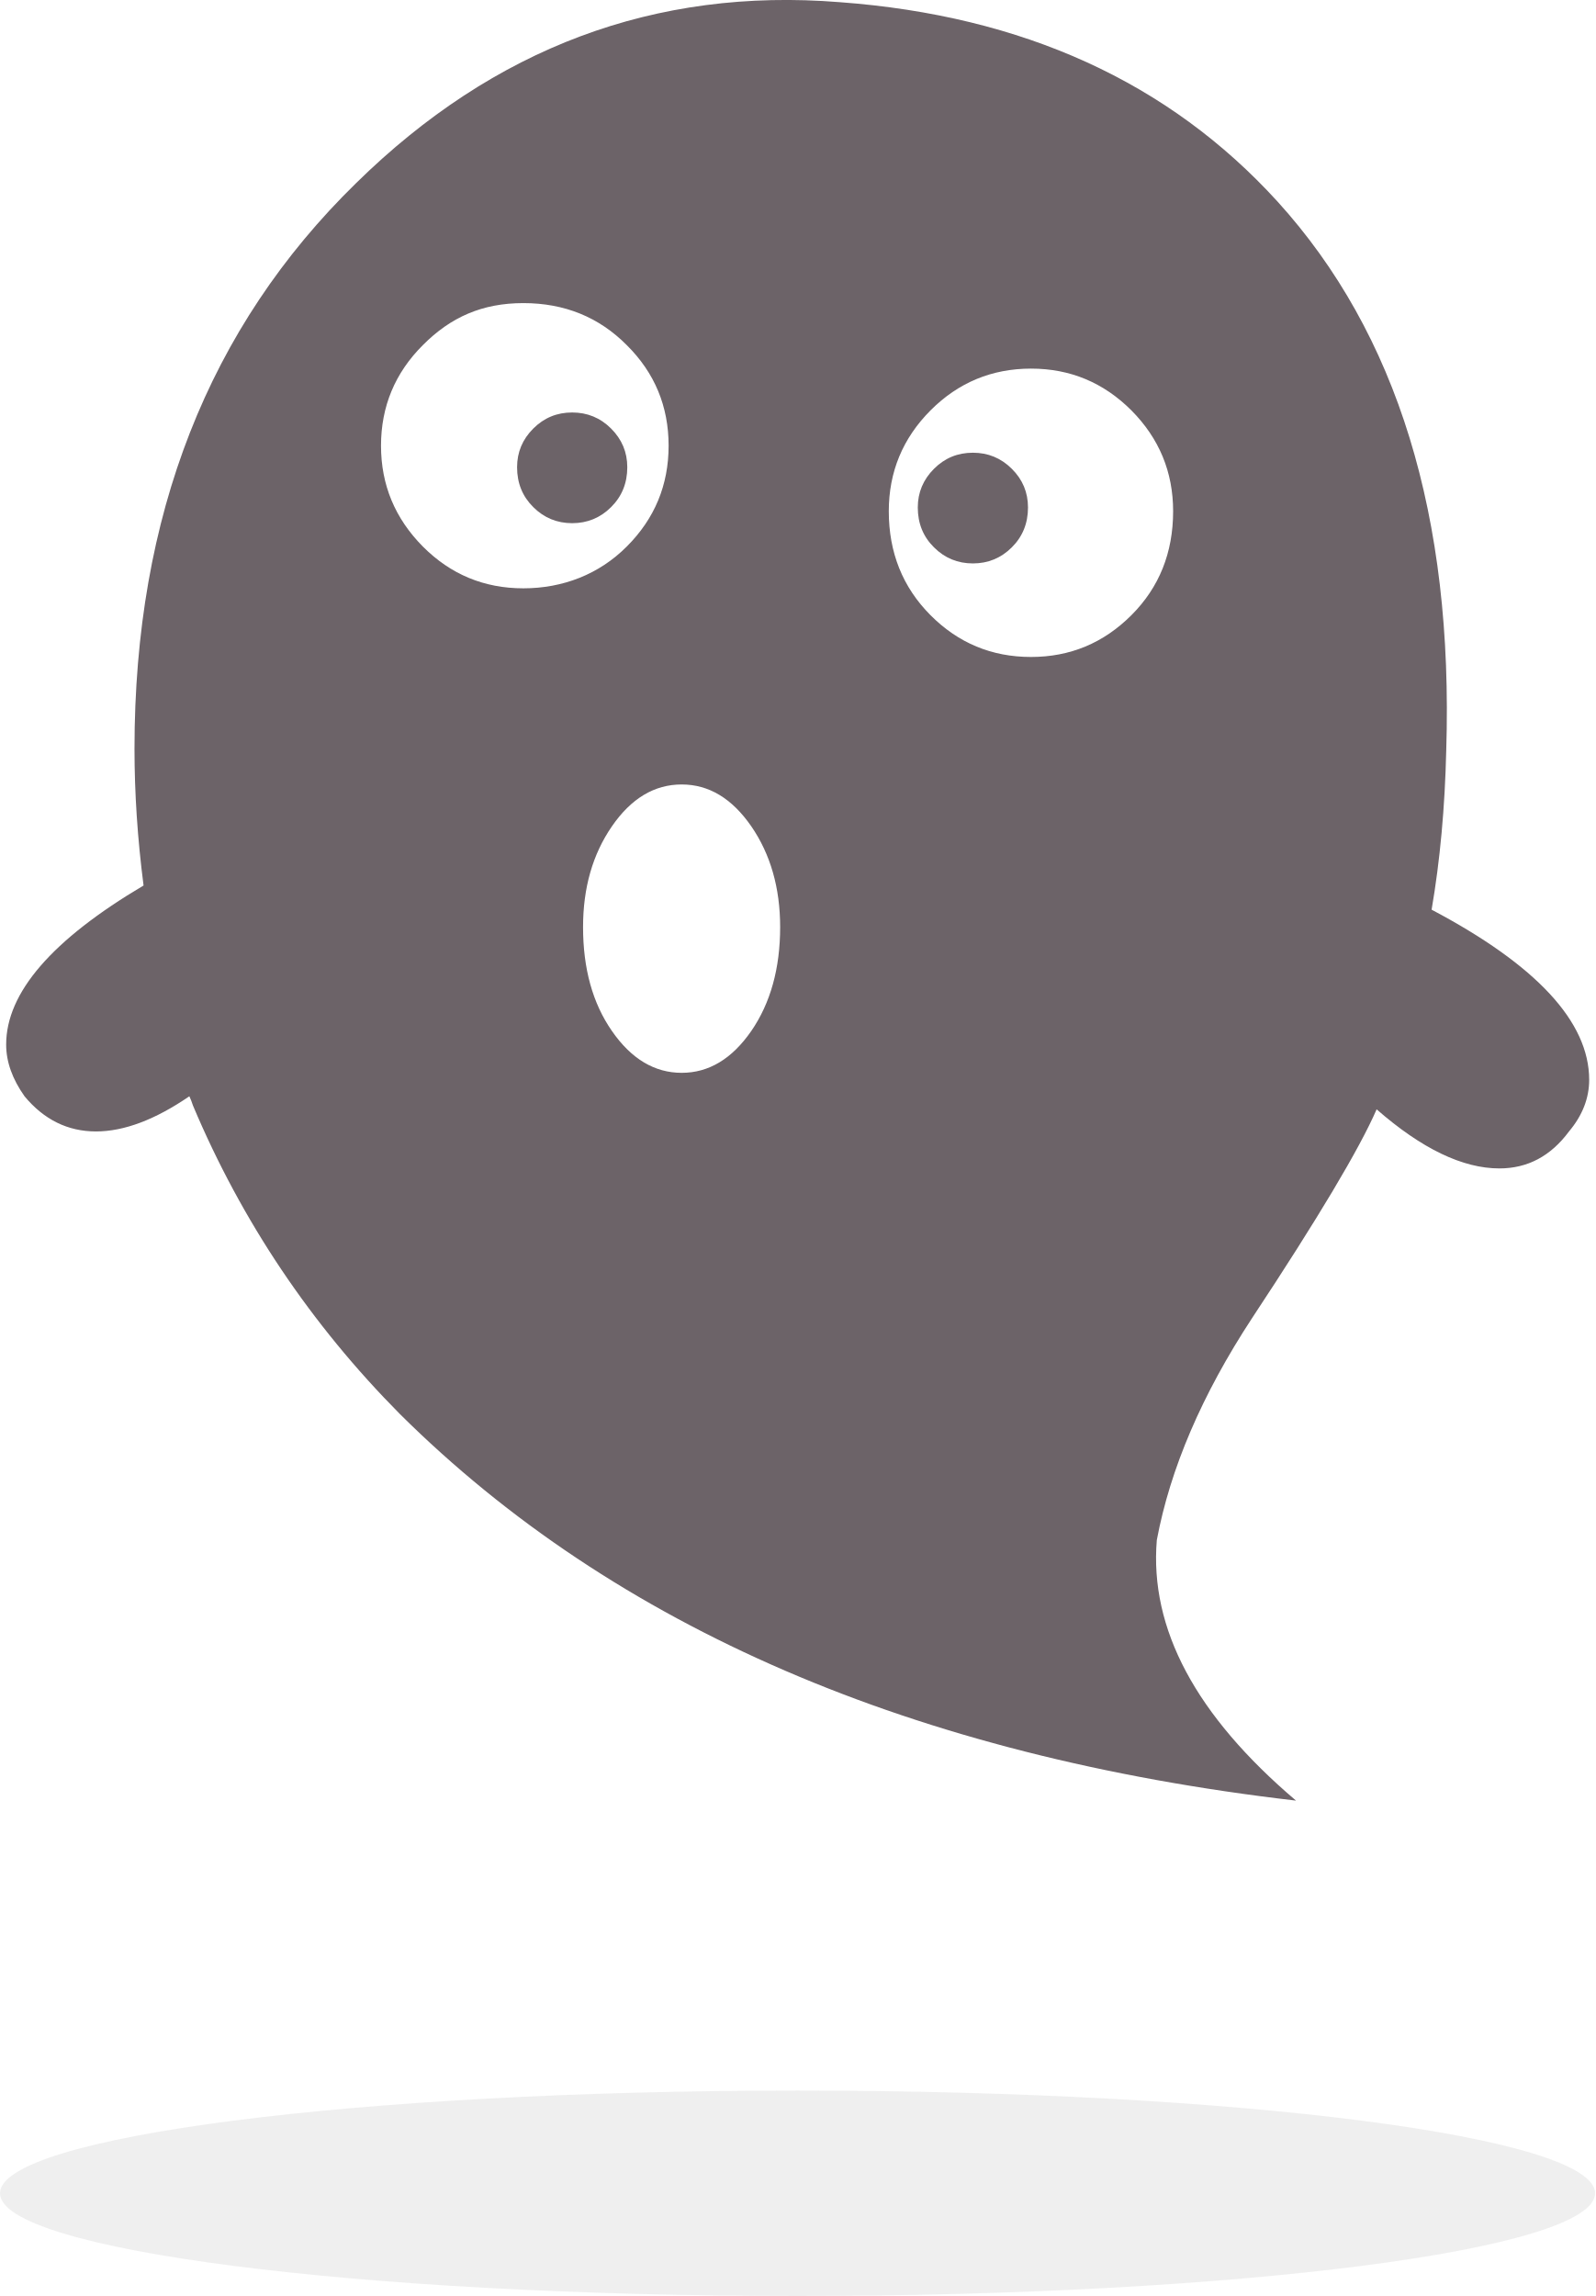
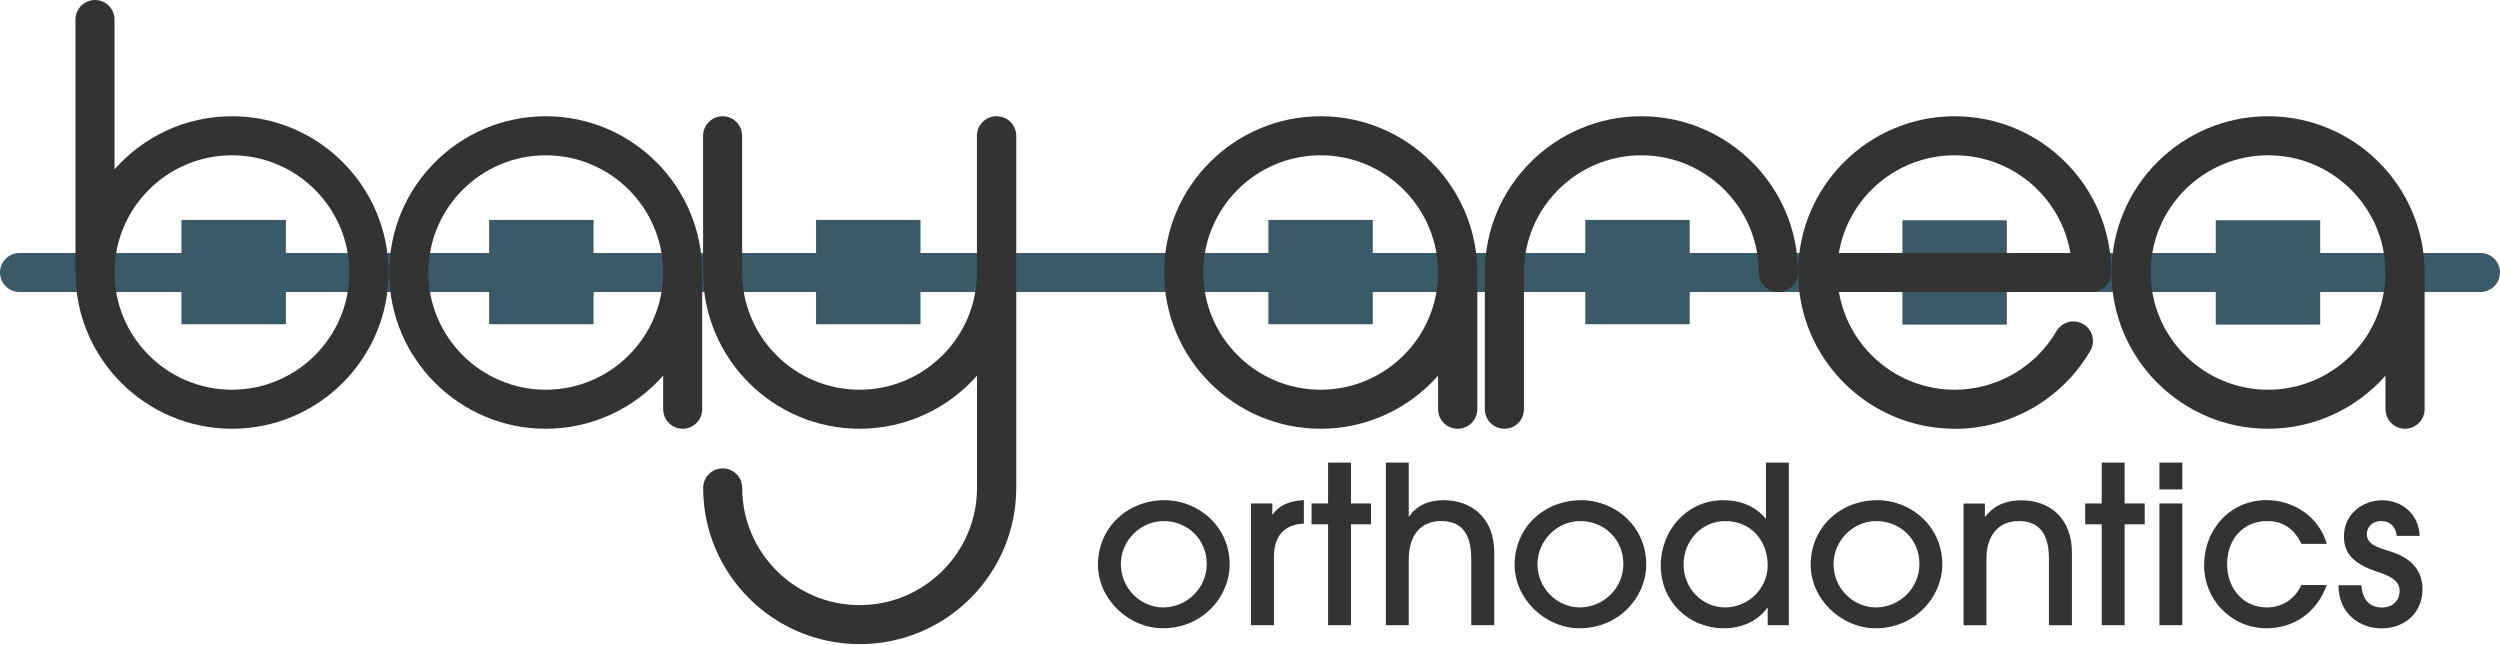
- <svg xmlns="http://www.w3.org/2000/svg" id="uuid-5bae3b34-87e3-4c10-9a0b-6167e5752071" data-name="Layer 2" viewBox="0 0 132 189.98">
-   <g id="uuid-52e47611-dd68-497c-b1ff-43ff6ef5eba4" data-name="Layer 1">
-     <ellipse cx="66" cy="181.48" rx="66" ry="8.5" style="fill: #d8d8d8; isolation: isolate; opacity: .4;" />
-     <path d="M119.68,62.12c-.11,4.69-.51,9.08-1.21,13.15,8.69,4.59,13.03,9.28,13.04,14.07,0,1.53-.56,2.96-1.67,4.28-1.51,2.04-3.43,3.06-5.76,3.06-3.03,0-6.42-1.62-10.16-4.89-1.42,3.27-4.86,9.03-10.31,17.28-4.15,6.33-6.77,12.45-7.88,18.36-.61,7.34,3.23,14.52,11.52,21.56-31.64-3.67-56.36-14.33-74.14-31.97-7.38-7.44-13.1-15.96-17.14-25.54-.1-.31-.2-.56-.3-.77-2.83,1.94-5.41,2.91-7.73,2.91s-4.3-.97-5.91-2.91c-1.01-1.43-1.52-2.85-1.52-4.28,0-4.29,3.79-8.67,11.37-13.16-.5-3.87-.75-7.65-.75-11.32,0-19.28,6.12-34.87,18.35-46.81C40.88,3.95,54.22-1.05,69.49,.18c15.17,1.12,27.24,6.62,36.24,16.51,9.9,10.91,14.56,26.05,13.95,45.43ZM31.53,36.88c0,3.24,1.16,6.02,3.46,8.34,2.3,2.31,5.07,3.46,8.32,3.46s6.26-1.15,8.56-3.46c2.31-2.31,3.46-5.09,3.46-8.34s-1.15-6.03-3.46-8.32c-2.3-2.32-5.16-3.48-8.56-3.48s-6.02,1.16-8.32,3.48c-2.3,2.29-3.46,5.08-3.46,8.32Zm30.64,48.43c-1.6,2.31-3.52,3.46-5.76,3.46s-4.17-1.15-5.77-3.46c-1.6-2.3-2.39-5.17-2.39-8.6,0-3.24,.79-6.02,2.39-8.34,1.59-2.31,3.52-3.46,5.77-3.46s4.16,1.15,5.76,3.46c1.59,2.31,2.39,5.1,2.39,8.34,0,3.42-.8,6.29-2.39,8.6Zm23.15-30.95c3.23,0,6-1.15,8.31-3.46,2.3-2.3,3.45-5.17,3.45-8.6,0-3.24-1.15-6.02-3.45-8.34-2.31-2.31-5.08-3.46-8.31-3.46s-6.02,1.15-8.32,3.46c-2.3,2.31-3.45,5.1-3.45,8.34,0,3.42,1.15,6.29,3.45,8.6,2.3,2.31,5.07,3.46,8.32,3.46Z" style="fill: #6c6368; fill-rule: evenodd;" />
-     <path d="M47.35,34.13c-1.26,0-2.33,.44-3.22,1.33-.89,.89-1.34,1.95-1.34,3.2,0,1.32,.45,2.42,1.34,3.3,.89,.89,1.97,1.33,3.22,1.33s2.33-.44,3.22-1.33c.89-.88,1.34-1.99,1.34-3.3,0-1.25-.45-2.31-1.34-3.2-.89-.89-1.97-1.33-3.22-1.33Z" style="fill: #6c6368;" />
-     <path d="M80.51,37.46c-1.26,0-2.33,.44-3.22,1.33-.89,.89-1.34,1.96-1.34,3.2,0,1.32,.45,2.42,1.34,3.3,.89,.89,1.97,1.33,3.22,1.33s2.33-.44,3.22-1.33c.89-.88,1.34-1.99,1.34-3.3,0-1.24-.44-2.31-1.34-3.2-.89-.89-1.97-1.33-3.22-1.33Z" style="fill: #6c6368;" />
-   </g>
+ <svg xmlns="http://www.w3.org/2000/svg" id="Layer_1" data-name="Layer 1" viewBox="0 0 260 67">
+   <path d="M208.71,33.76h-10.86v-10.85h10.86v10.85ZM202.11,29.5h2.34v-2.33h-2.34v2.33Z" style="fill: #3b5a68; stroke-width: 0px;" />
+   <path d="M175.73,33.72h-10.86v-10.85h10.86v10.85ZM169.13,29.46h2.34v-2.33h-2.34v2.33Z" style="fill: #3b5a68; stroke-width: 0px;" />
+   <path d="M95.73,33.72h-10.86v-10.85h10.86v10.85ZM89.13,29.46h2.34v-2.33h-2.34v2.33Z" style="fill: #3b5a68; stroke-width: 0px;" />
+   <path d="M61.73,33.72h-10.86v-10.85h10.86v10.85ZM55.13,29.46h2.34v-2.33h-2.34v2.33Z" style="fill: #3b5a68; stroke-width: 0px;" />
+   <path d="M29.73,33.72h-10.86v-10.85h10.86v10.85ZM23.13,29.46h2.34v-2.33h-2.34v2.33Z" style="fill: #3b5a68; stroke-width: 0px;" />
+   <path d="M241.3,33.76h-10.86v-10.85h10.86v10.85ZM234.7,29.5h2.34v-2.33h-2.34v2.33Z" style="fill: #3b5a68; stroke-width: 0px;" />
+   <path d="M257.96,30.37H2.03c-1.13,0-2.03-.91-2.03-2.03s.91-2.03,2.03-2.03h255.93c1.13,0,2.04.91,2.04,2.03s-.91,2.03-2.04,2.03Z" style="fill: #3b5a68; stroke-width: 0px;" />
+   <path d="M24.12,12.09c-4.86,0-9.22,2.14-12.21,5.52V2.03c0-1.12-.91-2.03-2.03-2.03s-2.03.91-2.03,2.03v26.31c0,8.96,7.3,16.25,16.28,16.25s16.28-7.29,16.28-16.25-7.3-16.25-16.28-16.25ZM24.12,40.53c-6.73,0-12.21-5.47-12.21-12.19s5.48-12.19,12.21-12.19,12.21,5.47,12.21,12.19-5.48,12.19-12.21,12.19Z" style="fill: #333; stroke-width: 0px;" />
+   <path d="M56.76,12.09c-8.98,0-16.28,7.29-16.28,16.25s7.3,16.25,16.28,16.25c4.86,0,9.22-2.14,12.21-5.52v3.49c0,1.12.91,2.03,2.03,2.03s2.03-.91,2.03-2.03v-14.22c0-8.96-7.3-16.25-16.28-16.25ZM56.76,40.53c-6.73,0-12.21-5.47-12.21-12.19s5.48-12.19,12.21-12.19,12.21,5.47,12.21,12.19-5.48,12.19-12.21,12.19Z" style="fill: #333; stroke-width: 0px;" />
+   <path d="M203.29,44.59c-8.98,0-16.28-7.29-16.28-16.25s7.3-16.25,16.28-16.25,16.28,7.29,16.28,16.25c0,1.12-.91,2.03-2.04,2.03h-26.28c.97,5.76,6,10.16,12.04,10.16,4.35,0,8.4-2.33,10.58-6.09.57-.97,1.81-1.3,2.78-.74.97.56,1.31,1.81.74,2.78-2.9,5.01-8.31,8.12-14.1,8.12ZM191.25,26.31h24.07c-.97-5.76-6-10.16-12.04-10.16s-11.07,4.4-12.04,10.16Z" style="fill: #333; stroke-width: 0px;" />
+   <path d="M137.35,12.09c-8.98,0-16.28,7.29-16.28,16.25s7.3,16.25,16.28,16.25c4.86,0,9.22-2.14,12.21-5.52v3.49c0,1.12.91,2.03,2.04,2.03s2.04-.91,2.04-2.03v-14.22c0-8.96-7.3-16.25-16.28-16.25ZM137.35,40.53c-6.73,0-12.21-5.47-12.21-12.19s5.48-12.19,12.21-12.19,12.21,5.47,12.21,12.19-5.48,12.19-12.21,12.19Z" style="fill: #333; stroke-width: 0px;" />
+   <path d="M235.88,12.09c-8.98,0-16.28,7.29-16.28,16.25s7.3,16.25,16.28,16.25c4.86,0,9.22-2.14,12.21-5.52v3.49c0,1.12.91,2.03,2.03,2.03s2.04-.91,2.04-2.03v-14.22c0-8.96-7.3-16.25-16.28-16.25ZM235.88,40.53c-6.73,0-12.21-5.47-12.21-12.19s5.48-12.19,12.21-12.19,12.21,5.47,12.21,12.19-5.48,12.19-12.21,12.19Z" style="fill: #333; stroke-width: 0px;" />
+   <path d="M170.7,12.09c-8.98,0-16.28,7.29-16.28,16.25v14.22c0,1.12.91,2.03,2.04,2.03s2.03-.91,2.03-2.03v-14.22c0-6.72,5.48-12.19,12.21-12.19s12.21,5.47,12.21,12.19c0,1.12.91,2.03,2.04,2.03s2.04-.91,2.04-2.03c0-8.96-7.3-16.25-16.28-16.25Z" style="fill: #333; stroke-width: 0px;" />
+   <path d="M103.64,12.09c-1.13,0-2.04.91-2.04,2.03v14.22c0,6.72-5.48,12.19-12.21,12.19s-12.21-5.47-12.21-12.19v-14.22c0-1.12-.91-2.03-2.03-2.03s-2.03.91-2.03,2.03v14.22c0,8.96,7.3,16.25,16.28,16.25,4.86,0,9.22-2.14,12.21-5.52v11.67c0,6.72-5.48,12.19-12.21,12.19s-12.21-5.47-12.21-12.19c0-1.12-.91-2.03-2.03-2.03s-2.03.91-2.03,2.03c0,8.96,7.3,16.25,16.28,16.25s16.28-7.29,16.28-16.25V14.12c0-1.12-.91-2.03-2.03-2.03Z" style="fill: #333; stroke-width: 0px;" />
+   <path d="M120.94,65.34c-3.57,0-6.75-3.04-6.75-6.6,0-3.86,3.04-6.72,6.94-6.72,3.5,0,6.8,2.74,6.75,6.76-.04,3.38-2.88,6.56-6.94,6.56ZM121.01,54.19c-2.38,0-4.44,2.01-4.44,4.48s1.99,4.5,4.4,4.5,4.53-1.96,4.53-4.52-1.99-4.46-4.49-4.46Z" style="fill: #333; stroke-width: 0px;" />
+   <path d="M130.1,65.02v-12.66h2.22v1.14h.05c.57-.84,1.55-1.4,3.23-1.49v2.45c-2.06.07-3.11,1.33-3.11,3.45v7.11h-2.38Z" style="fill: #333; stroke-width: 0px;" />
+   <path d="M138.12,65.02v-10.49h-1.72v-2.17h1.72v-4.25h2.38v4.25h2.08v2.17h-2.08v10.49h-2.38Z" style="fill: #333; stroke-width: 0px;" />
+   <path d="M153.01,65.02v-6.88c0-2.72-1.05-3.95-3.16-3.95s-3.34,1.51-3.34,3.98v6.85h-2.38v-16.91h2.38v5.6h.05c.76-1.12,1.97-1.69,3.55-1.69,3.02,0,5.29,1.92,5.29,5.39v7.61h-2.38Z" style="fill: #333; stroke-width: 0px;" />
+   <path d="M164.27,65.34c-3.57,0-6.75-3.04-6.75-6.6,0-3.86,3.04-6.72,6.94-6.72,3.5,0,6.8,2.74,6.75,6.76-.04,3.38-2.88,6.56-6.94,6.56ZM164.34,54.19c-2.38,0-4.44,2.01-4.44,4.48s1.99,4.5,4.4,4.5,4.53-1.96,4.53-4.52-1.99-4.46-4.49-4.46Z" style="fill: #333; stroke-width: 0px;" />
+   <path d="M183.84,65.02v-1.81h-.04c-.99,1.37-2.63,2.13-4.49,2.13-3.69,0-6.59-2.79-6.59-6.51s2.75-6.81,6.52-6.81c1.72,0,3.34.62,4.37,1.9h.05v-5.81h2.38v16.91h-2.2,0ZM179.42,54.19c-2.43,0-4.33,2.03-4.33,4.52s1.94,4.46,4.33,4.46,4.42-1.96,4.42-4.37c0-2.58-1.74-4.61-4.42-4.61Z" style="fill: #333; stroke-width: 0px;" />
+   <path d="M195.06,65.34c-3.57,0-6.75-3.04-6.75-6.6,0-3.86,3.04-6.72,6.94-6.72,3.5,0,6.8,2.74,6.75,6.76-.05,3.38-2.89,6.56-6.94,6.56ZM195.13,54.19c-2.38,0-4.44,2.01-4.44,4.48s1.99,4.5,4.4,4.5,4.53-1.96,4.53-4.52-1.99-4.46-4.49-4.46Z" style="fill: #333; stroke-width: 0px;" />
+   <path d="M213.09,65.02v-6.9c0-2.67-1.05-3.93-3.16-3.93s-3.34,1.53-3.34,3.91v6.93h-2.38v-12.66h2.22v1.35h.05c.94-1.21,2.24-1.69,3.71-1.69,3.04,0,5.29,1.92,5.29,5.42v7.58h-2.38Z" style="fill: #333; stroke-width: 0px;" />
+   <path d="M218.58,65.02v-10.49h-1.72v-2.17h1.72v-4.25h2.38v4.25h2.09v2.17h-2.09v10.49h-2.38Z" style="fill: #333; stroke-width: 0px;" />
+   <path d="M224.58,50.9v-2.79h2.38v2.79h-2.38ZM224.58,65.02v-12.66h2.38v12.66h-2.38Z" style="fill: #333; stroke-width: 0px;" />
+   <path d="M241.98,60.84c-1.01,2.86-3.43,4.5-6.25,4.5-3.64,0-6.5-2.93-6.5-6.54,0-3.81,2.77-6.79,6.48-6.79,2.88,0,5.52,1.81,6.27,4.55h-2.63c-.71-1.49-1.85-2.37-3.57-2.37-2.5,0-4.16,1.9-4.16,4.48s1.72,4.5,4.12,4.5c1.62,0,2.93-.87,3.6-2.33h2.66Z" style="fill: #333; stroke-width: 0px;" />
+   <path d="M249.26,55.72c-.11-.91-.64-1.53-1.62-1.53-.91,0-1.49.62-1.49,1.35,0,1.07,1.1,1.4,2.36,1.78,1.79.55,3.43,1.62,3.43,3.98s-1.79,4.05-4.25,4.05c-2.29,0-4.49-1.55-4.49-4.48h2.38c.11,1.53.89,2.31,2.15,2.31,1.1,0,1.83-.71,1.83-1.74,0-.87-.67-1.44-2.15-1.92-3.11-.98-3.64-2.33-3.64-3.77,0-2.24,1.9-3.72,3.98-3.72s3.82,1.46,3.89,3.7h-2.38Z" style="fill: #333; stroke-width: 0px;" />
+   <path d="M142.77,33.72h-10.86v-10.85h10.86v10.85ZM136.18,29.46h2.34v-2.33h-2.34v2.33Z" style="fill: #3b5a68; stroke-width: 0px;" />
</svg>
